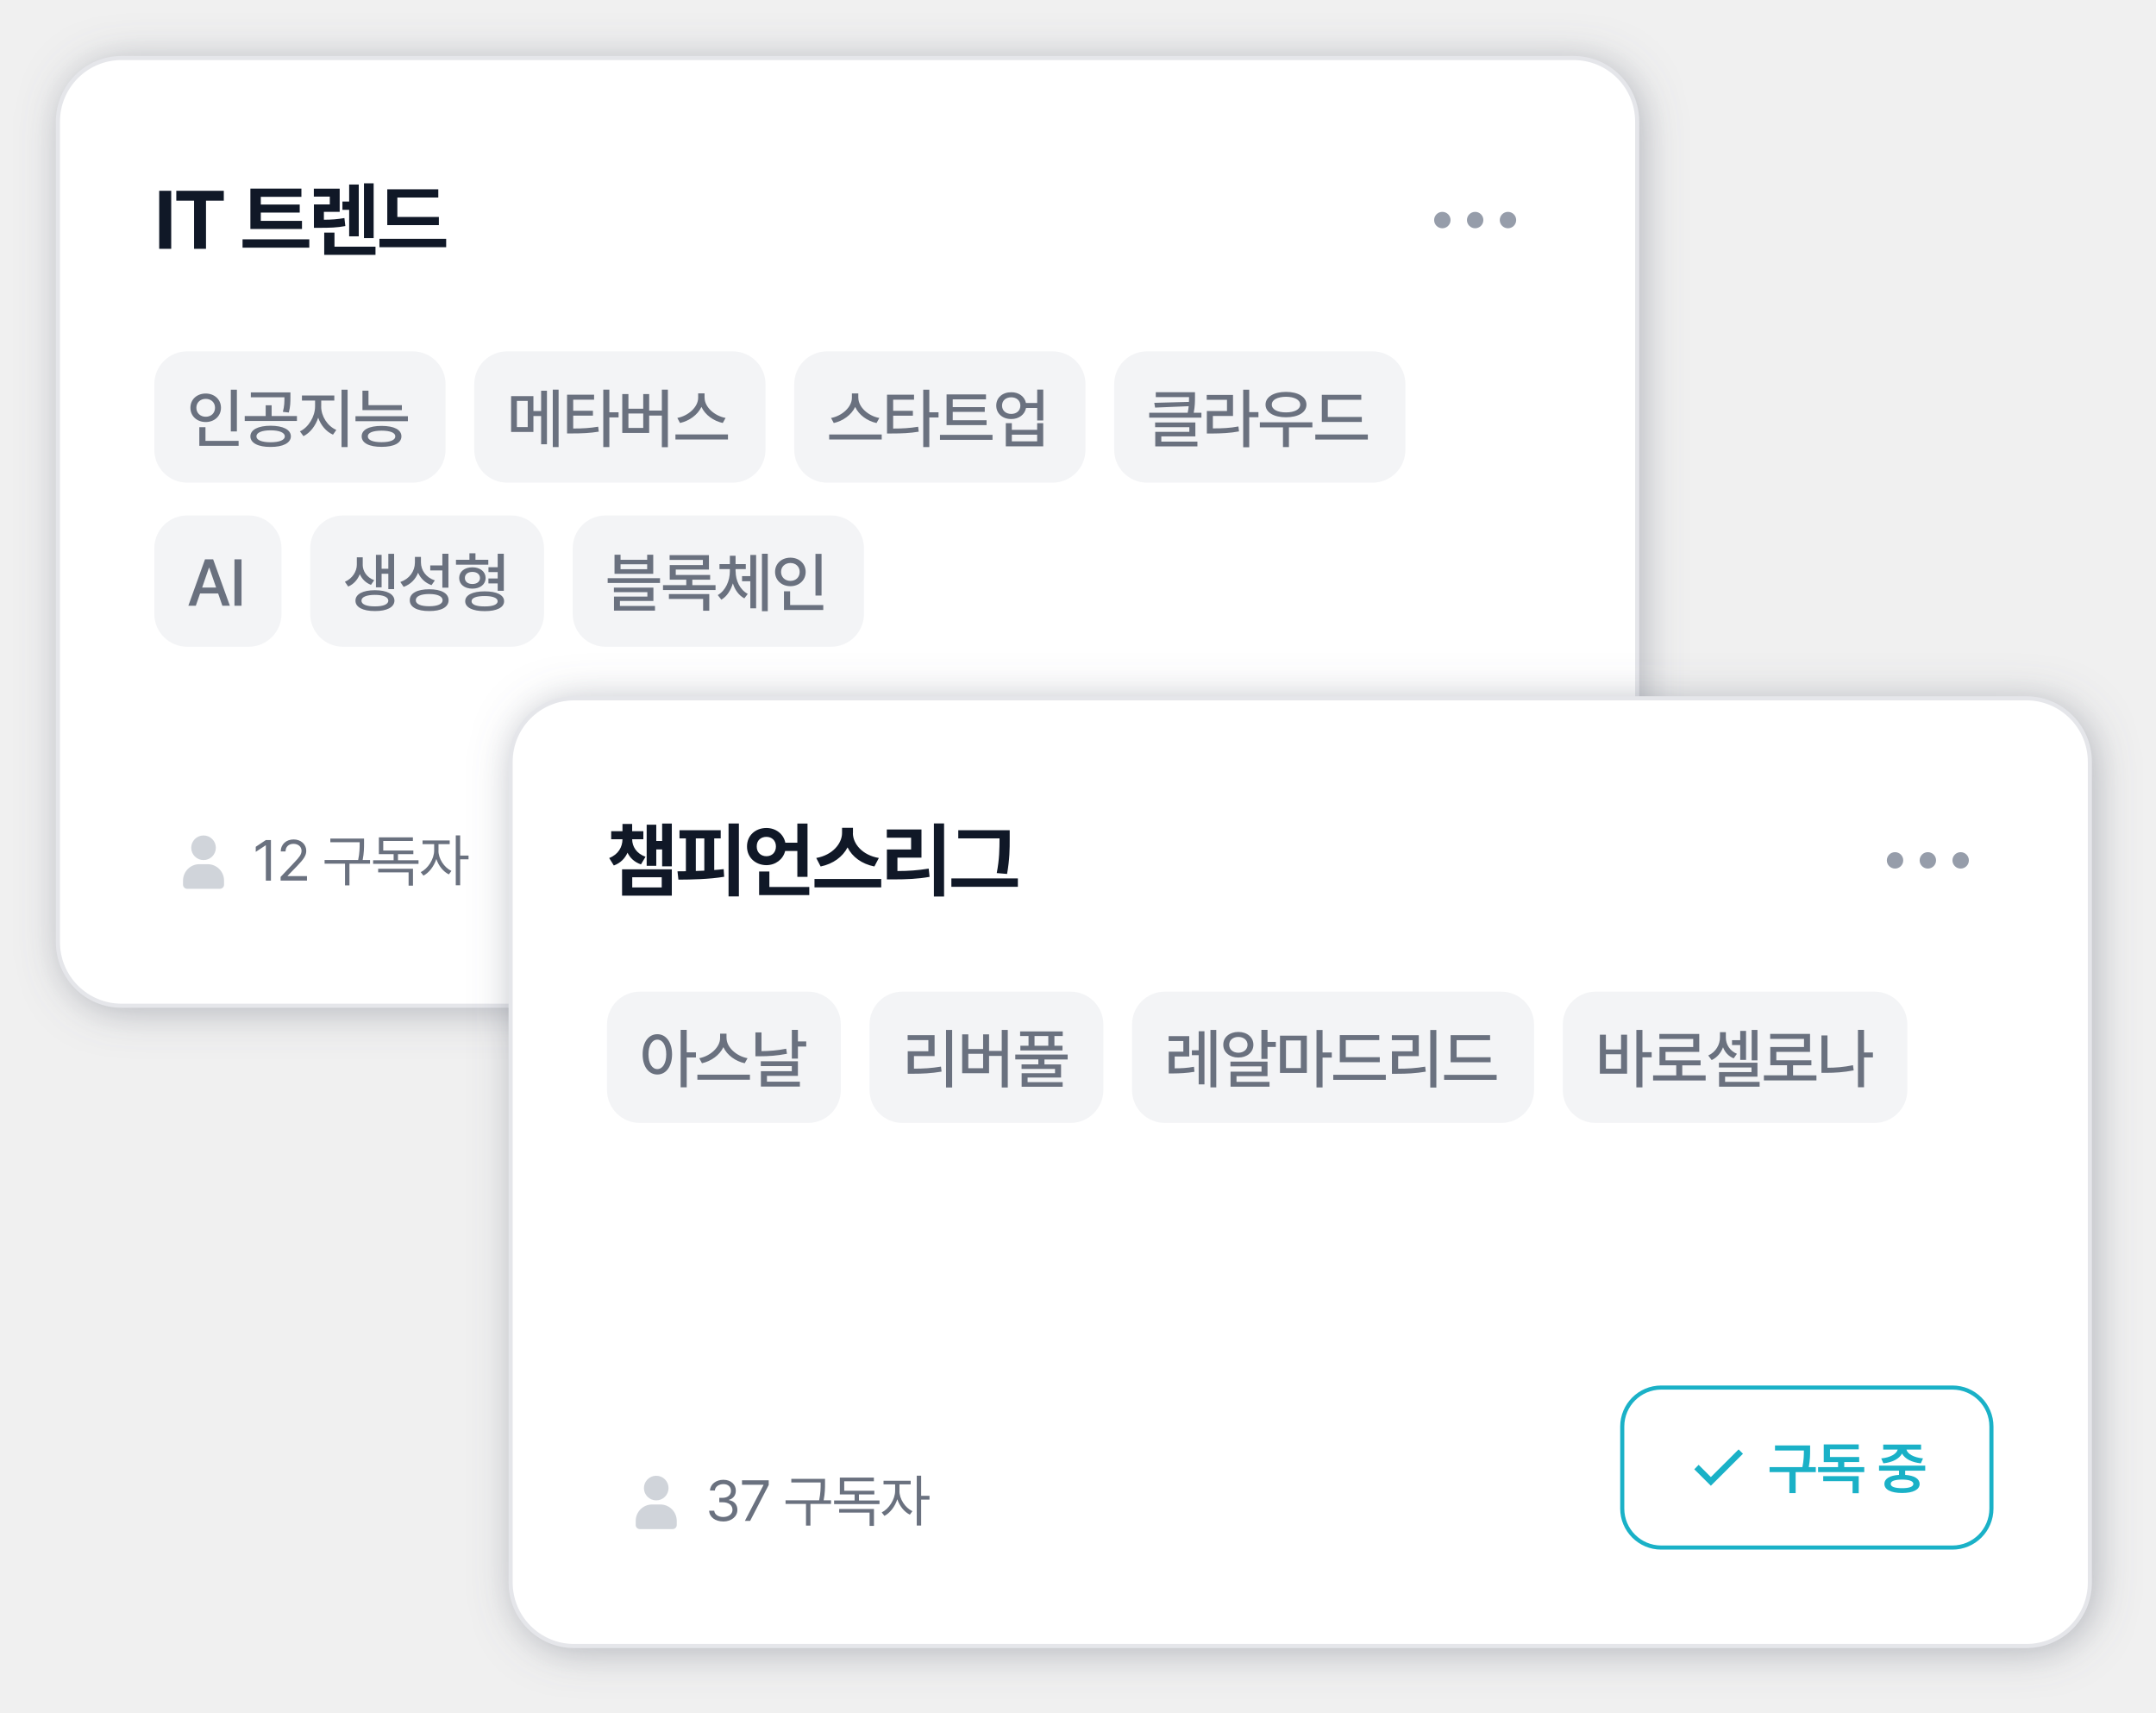
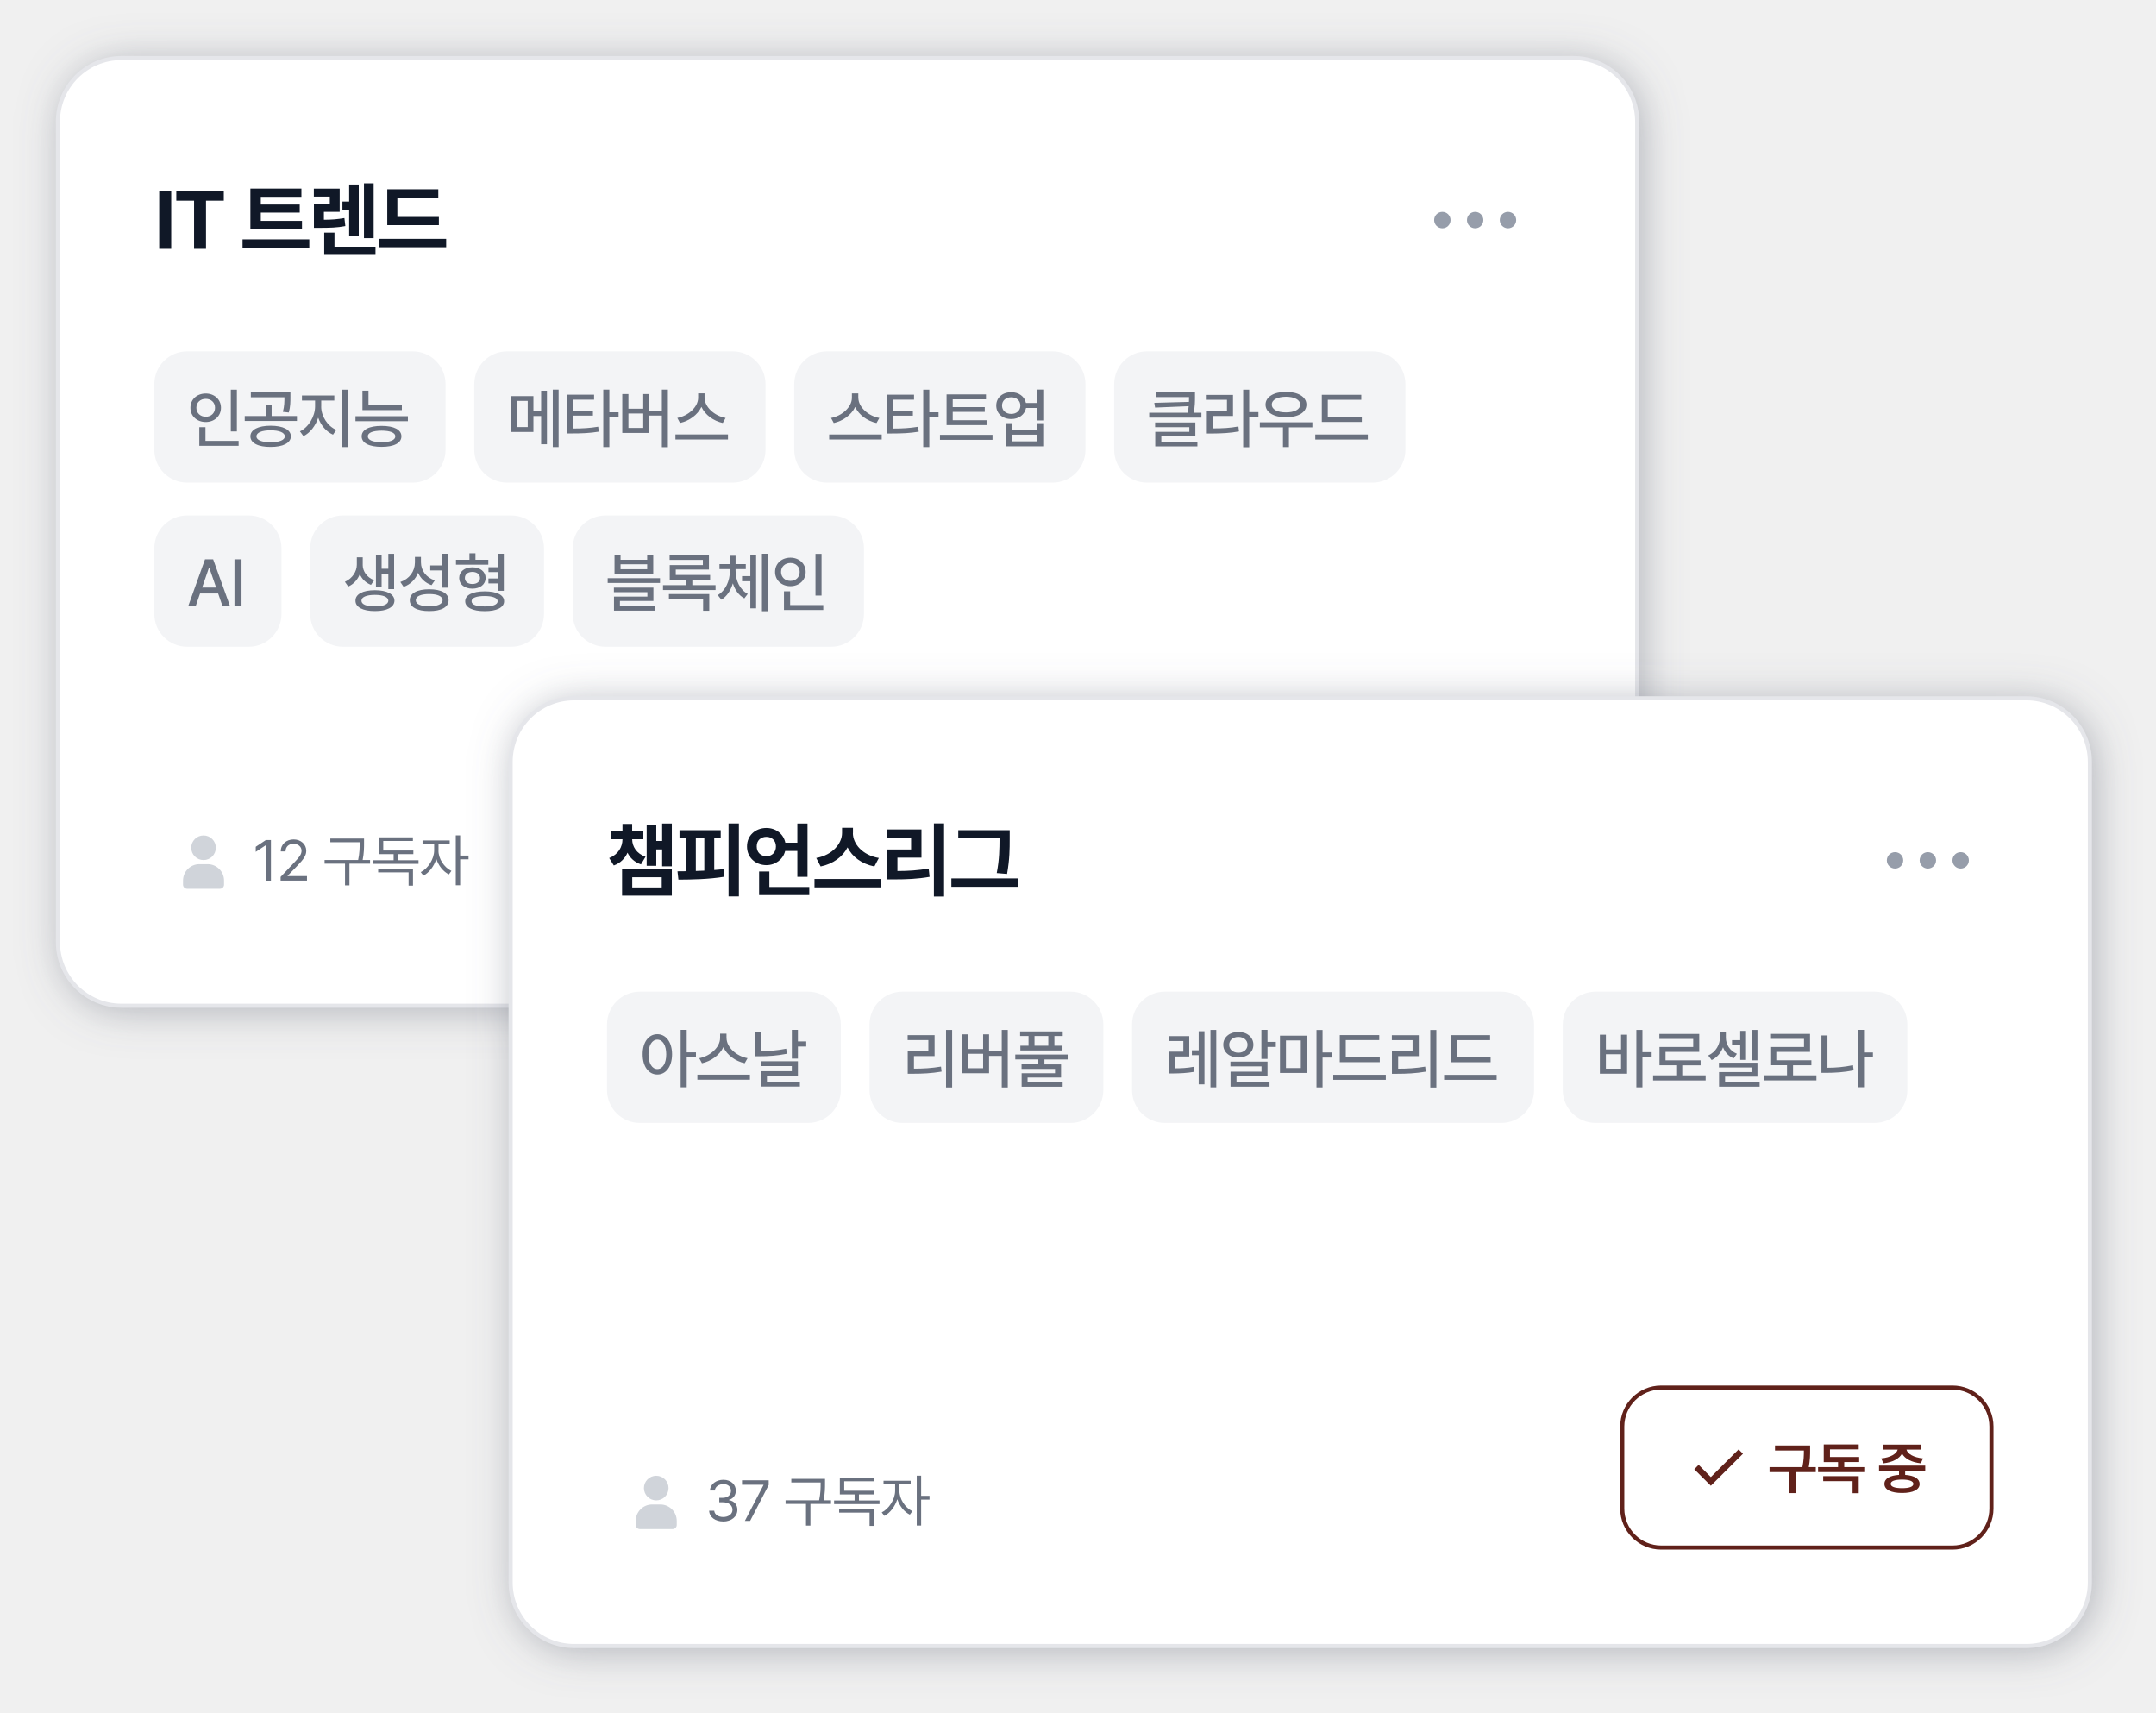
<svg xmlns="http://www.w3.org/2000/svg" id="_레이어_1" data-name="레이어 1" width="525.6" height="417.36" viewBox="0 0 525.6 417.36">
  <defs>
    <style>
      .cls-1 {
        fill: #d0d4da;
      }

      .cls-2 {
        fill: #101827;
      }

      .cls-3, .cls-4, .cls-5 {
        fill: #fff;
      }

      .cls-6 {
        fill: #f3f4f6;
      }

      .cls-7 {
        fill: #6a717f;
      }

      .cls-8 {
        fill: #6e7683;
      }

      .cls-4 {
        filter: url(#drop-shadow-2);
      }

      .cls-5 {
        filter: url(#drop-shadow-1);
      }

      .cls-9 {
        fill: #969daa;
      }

      .cls-10 {
-         fill: #1ab1c7;
+         fill: #60211a;
      }

      .cls-11 {
        stroke: #e5e6ea;
      }

      .cls-11, .cls-12, .cls-13 {
        fill: none;
      }

      .cls-12 {
-         stroke: #1ab1c7;
+         stroke: #60211a;
      }

      .cls-13 {
        stroke: #969daa;
      }
    </style>
    <filter id="drop-shadow-1" filterUnits="userSpaceOnUse">
      <feOffset dx="1" dy="1" />
      <feGaussianBlur result="blur" stdDeviation="5" />
      <feFlood flood-color="#6a717e" flood-opacity=".5" />
      <feComposite in2="blur" operator="in" />
      <feComposite in="SourceGraphic" />
    </filter>
    <filter id="drop-shadow-2" filterUnits="userSpaceOnUse">
      <feOffset dx="1" dy="1" />
      <feGaussianBlur result="blur-2" stdDeviation="5" />
      <feFlood flood-color="#6a717e" flood-opacity=".5" />
      <feComposite in2="blur-2" operator="in" />
      <feComposite in="SourceGraphic" />
    </filter>
  </defs>
  <rect class="cls-5" x="14.12" y="14.14" width="385" height="231" rx="15.5" ry="15.5" />
  <rect class="cls-11" x="14.12" y="14.14" width="385" height="231" rx="15.5" ry="15.5" />
  <path class="cls-2" d="M41.74,46.5v14.14h-2.93v-14.14h2.93Zm1.24,2.42v-2.42h11.58v2.42h-4.34v11.72h-2.91v-11.72h-4.34Zm30.64,4.92v1.97h-12.58v-9.84h12.44v2.01h-9.9v1.88h9.49v1.95h-9.49v2.03h10.04Zm1.78,4.49v2.03h-16.27v-2.03h16.27Zm7.41-12.34v5.64h-3.85v1.93c1.91,0,3.33-.12,5-.41l.23,1.95c-2.03,.39-3.79,.43-6.43,.43h-1.23v-5.7h3.87v-1.91h-3.89v-1.93h6.29Zm8.28-1.31v13.36h-2.36v-13.36h2.36Zm-3.63,.29v12.64h-2.34v-6.46h-1.64v-2.03h1.64v-4.14h2.34Zm4.08,15.16v1.99h-12.5v-5.43h2.5v3.44h10Zm15.45-7.25v1.99h-12.58v-8.73h12.44v2.01h-9.98v4.73h10.12Zm1.78,5.33v2.05h-16.27v-2.05h16.27Z" />
  <circle class="cls-9" cx="367.62" cy="53.64" r="2" />
  <circle class="cls-9" cx="359.62" cy="53.64" r="2" />
  <circle class="cls-9" cx="351.62" cy="53.64" r="2" />
  <path class="cls-6" d="M37.62,93.64c0-4.42,3.58-8,8-8h55c4.42,0,8,3.58,8,8v16c0,4.42-3.58,8-8,8H45.62c-4.42,0-8-3.58-8-8v-16Z" />
  <path class="cls-7" d="M57.75,94.99v10.17h-1.48v-10.17h1.48Zm.42,12.48v1.2h-9.58v-4.55h1.5v3.34h8.08Zm-8.02-11.55c2.11,0,3.72,1.44,3.72,3.47s-1.61,3.48-3.72,3.48-3.73-1.42-3.73-3.48,1.62-3.47,3.73-3.47Zm0,1.3c-1.31,0-2.28,.89-2.28,2.17s.97,2.19,2.28,2.19,2.27-.88,2.27-2.19-.98-2.17-2.27-2.17Zm15.81,6.55c3.03,0,4.94,.95,4.95,2.59-.02,1.62-1.92,2.59-4.95,2.58-3,.02-4.92-.95-4.92-2.58s1.92-2.59,4.92-2.59Zm0,1.12c-2.12,0-3.45,.55-3.44,1.47-.02,.91,1.31,1.44,3.44,1.44s3.47-.53,3.48-1.44c-.02-.92-1.34-1.47-3.48-1.47Zm4.84-9.23v1.17c0,1.12,0,2.28-.39,3.72l-1.45-.16c.38-1.43,.38-2.46,.38-3.55h-8.19v-1.19h9.66Zm1.59,5.75v1.2h-12.73v-1.2h5.11v-2.62h1.45v2.62h6.17Zm5.91-2.31c0,2.34,1.53,4.77,3.69,5.69l-.81,1.16c-1.65-.73-2.96-2.27-3.61-4.14-.65,2-1.97,3.7-3.59,4.5l-.86-1.17c2.11-.98,3.67-3.62,3.69-6.03v-1.48h-3.2v-1.23h7.89v1.23h-3.19v1.48Zm6.44-4.12v14h-1.48v-14h1.48Zm13.23,3.78v1.2h-9.61v-4.73h1.47v3.53h8.14Zm1.47,2.69v1.22h-12.78v-1.22h12.78Zm-6.41,2.36c3.02,0,4.83,.92,4.83,2.55s-1.81,2.56-4.83,2.56-4.86-.92-4.86-2.56,1.83-2.55,4.86-2.55Zm0,1.16c-2.14,.02-3.36,.48-3.36,1.39s1.22,1.42,3.36,1.42,3.34-.53,3.34-1.42-1.23-1.38-3.34-1.39Z" />
  <path class="cls-6" d="M115.62,93.64c0-4.42,3.58-8,8-8h55c4.42,0,8,3.58,8,8v16c0,4.42-3.58,8-8,8h-55c-4.42,0-8-3.58-8-8v-16Z" />
  <path class="cls-7" d="M130.04,96.55v3.64h1.88v-4.95h1.42v13.05h-1.42v-6.88h-1.88v3.88h-5.44v-8.73h5.44Zm-4.03,1.17v6.38h2.64v-6.38h-2.64Zm10.17-2.75v14h-1.42v-14h1.42Zm8.65,1.23v1.22h-5.09v2.7h4.81v1.19h-4.81v3.14c2.34,0,4.06-.11,6.09-.44l.14,1.2c-2.16,.36-4.03,.44-6.61,.44h-1.12v-9.45h6.59Zm3.72-1.23v5.52h2.25v1.25h-2.25v7.23h-1.48v-14h1.48Zm14.27,0v14.03h-1.47v-7.7h-3.09v4.23h-6.56v-9.48h1.5v3.58h3.61v-3.58h1.45v4.03h3.09v-5.11h1.47Zm-9.62,9.34h3.61v-3.52h-3.61v3.52Zm18.57-7.36c0,2.28,2.44,4.44,5.12,4.92l-.69,1.23c-2.23-.48-4.3-1.95-5.2-3.92-.92,1.95-2.98,3.42-5.22,3.92l-.66-1.23c2.66-.5,5.08-2.64,5.08-4.92v-1.06h1.56v1.06Zm5.7,8.94v1.23h-12.81v-1.23h12.81Z" />
  <path class="cls-6" d="M193.62,93.64c0-4.42,3.58-8,8-8h55c4.42,0,8,3.58,8,8v16c0,4.42-3.58,8-8,8h-55c-4.42,0-8-3.58-8-8v-16Z" />
  <path class="cls-7" d="M209.25,96.96c0,2.28,2.44,4.44,5.12,4.92l-.69,1.23c-2.23-.48-4.3-1.95-5.2-3.92-.92,1.95-2.98,3.42-5.22,3.92l-.66-1.23c2.66-.5,5.08-2.64,5.08-4.92v-1.06h1.56v1.06Zm5.7,8.94v1.23h-12.81v-1.23h12.81Zm7.88-9.69v1.22h-5.09v2.7h4.81v1.19h-4.81v3.14c2.34,0,4.06-.11,6.09-.44l.14,1.2c-2.16,.36-4.03,.44-6.61,.44h-1.12v-9.45h6.59Zm3.72-1.23v5.52h2.25v1.25h-2.25v7.23h-1.48v-14h1.48Zm13.96,7.45v1.19h-9.75v-7.48h9.61v1.2h-8.11v1.89h7.81v1.17h-7.81v2.03h8.25Zm1.45,3.56v1.22h-12.81v-1.22h12.81Zm4.57-10.38c1.84-.02,3.27,1.05,3.58,2.62h2.74v-3.27h1.48v7.52h-1.48v-3.03h-2.72c-.31,1.61-1.74,2.69-3.59,2.69-2.14,0-3.67-1.34-3.67-3.28s1.53-3.27,3.67-3.25Zm0,1.23c-1.33,0-2.25,.81-2.25,2.02s.92,2.03,2.25,2.03,2.22-.83,2.22-2.03-.92-2.02-2.22-2.02Zm.14,6.31v1.62h6.17v-1.62h1.48v5.64h-9.12v-5.64h1.47Zm0,4.42h6.17v-1.62h-6.17v1.62Z" />
  <path class="cls-6" d="M271.62,93.64c0-4.42,3.58-8,8-8h55c4.42,0,8,3.58,8,8v16c0,4.42-3.58,8-8,8h-55c-4.42,0-8-3.58-8-8v-16Z" />
  <path class="cls-7" d="M291.32,95.6v1.11c0,1.09,0,2.31-.31,3.89h1.88v1.2h-12.73v-1.2h9.38c.12-.58,.2-1.1,.25-1.59l-8.2,.34-.19-1.16,8.45-.23c.02-.41,.02-.8,.02-1.17h-8.11v-1.19h9.58Zm.09,7.38v3.39h-8.3v1.27h8.8v1.17h-10.28v-3.55h8.31v-1.14h-8.34v-1.14h9.81Zm13.13-8v5.47h2.25v1.25h-2.25v7.31h-1.47v-14.03h1.47Zm-3.95,1.27v5.14h-4.91v3.03c2.41,0,4.19-.09,6.23-.47l.14,1.2c-2.19,.41-4.08,.5-6.7,.52h-1.14v-5.48h4.91v-2.73h-4.94v-1.2h6.41Zm19.35,6.69v1.23h-5.72v4.81h-1.45v-4.81h-5.64v-1.23h12.81Zm-6.44-7.42c2.95,0,4.99,1.2,4.99,3.11s-2.03,3.08-4.99,3.08-4.98-1.19-4.98-3.08,2.02-3.11,4.98-3.11Zm0,1.19c-2.08,.02-3.47,.73-3.45,1.92-.01,1.17,1.38,1.89,3.45,1.89s3.47-.72,3.47-1.89-1.39-1.91-3.47-1.92Zm18.49,4.92v1.22h-9.75v-6.61h9.62v1.22h-8.16v4.17h8.28Zm1.47,4.28v1.23h-12.81v-1.23h12.81Z" />
  <path class="cls-6" d="M37.62,133.64c0-4.42,3.58-8,8-8h15c4.42,0,8,3.58,8,8v16c0,4.42-3.58,8-8,8h-15c-4.42,0-8-3.58-8-8v-16Z" />
  <path class="cls-7" d="M47.75,147.64h-1.83l4.06-11.31h1.98l4.08,11.31h-1.83l-1.03-2.98h-4.41l-1.03,2.98Zm1.53-4.42h3.41l-1.67-4.83h-.08l-1.66,4.83Zm9.6-6.89v11.31h-1.72v-11.31h1.72Z" />
  <path class="cls-6" d="M75.62,133.64c0-4.42,3.58-8,8-8h41c4.42,0,8,3.58,8,8v16c0,4.42-3.58,8-8,8h-41c-4.42,0-8-3.58-8-8v-16Z" />
  <path class="cls-7" d="M88.42,137.66c0,1.53,.98,3.08,2.8,3.76l-.78,1.14c-1.3-.5-2.22-1.45-2.72-2.61-.52,1.31-1.48,2.44-2.83,3.02l-.81-1.16c1.89-.83,2.91-2.59,2.91-4.16v-1.81h1.44v1.81Zm7.66-2.67v8.61h-1.41v-3.75h-1.64v3.31h-1.38v-7.92h1.38v3.39h1.64v-3.64h1.41Zm-4.69,8.87c2.92,0,4.75,.95,4.77,2.55-.02,1.59-1.84,2.55-4.77,2.53-2.92,.01-4.75-.94-4.73-2.53-.02-1.59,1.81-2.55,4.73-2.55Zm0,1.14c-2.03,0-3.28,.52-3.27,1.41-.02,.89,1.23,1.41,3.27,1.39,2.03,.02,3.27-.5,3.28-1.39-.02-.89-1.25-1.41-3.28-1.41Zm11.23-7.94c0,1.97,1.27,3.72,3.39,4.41l-.81,1.16c-1.54-.55-2.67-1.63-3.28-3.03-.61,1.6-1.83,2.84-3.52,3.45l-.8-1.19c2.23-.77,3.53-2.62,3.55-4.73v-1.38h1.47v1.31Zm6.7-2.09v8.27h-1.48v-4.2h-2.95v-1.22h2.95v-2.84h1.48Zm-4.69,8.66c2.94,0,4.73,.97,4.73,2.67s-1.8,2.66-4.73,2.64c-2.94,.01-4.75-.95-4.73-2.64-.02-1.7,1.8-2.67,4.73-2.67Zm0,1.16c-2.05,0-3.27,.55-3.27,1.51s1.22,1.47,3.27,1.47,3.27-.53,3.27-1.47-1.22-1.51-3.27-1.51Zm14.41-8.34v1.19h-7.88v-1.19h3.28v-1.59h1.47v1.59h3.12Zm-3.88,1.83c1.89,0,3.22,1.05,3.23,2.61-.02,1.56-1.34,2.59-3.23,2.59s-3.22-1.03-3.22-2.59,1.31-2.61,3.22-2.61Zm0,1.12c-1.11,0-1.83,.58-1.83,1.48s.72,1.47,1.83,1.47,1.84-.56,1.86-1.47c-.02-.91-.77-1.48-1.86-1.48Zm7.66-4.42v9.02h-1.49v-1.8h-2.26v-1.2h2.26v-1.55h-2.25v-1.2h2.25v-3.27h1.49Zm-4.66,9.16c2.94,0,4.73,.88,4.73,2.41s-1.8,2.42-4.73,2.41c-2.95,.01-4.75-.89-4.75-2.41s1.8-2.41,4.75-2.41Zm0,1.14c-2.02,0-3.2,.44-3.2,1.27s1.19,1.28,3.2,1.26c1.97,.02,3.16-.45,3.16-1.26s-1.19-1.27-3.16-1.27Z" />
  <path class="cls-6" d="M139.62,133.64c0-4.42,3.58-8,8-8h55c4.42,0,8,3.58,8,8v16c0,4.42-3.58,8-8,8h-55c-4.42,0-8-3.58-8-8v-16Z" />
  <path class="cls-7" d="M151.28,135.21v1.24h6.49v-1.24h1.48v4.66h-9.44v-4.66h1.47Zm0,3.53h6.49v-1.2h-6.49v1.2Zm9.62,2.19v1.17h-12.76v-1.17h12.76Zm-1.61,2.3v3.25h-8.16v1.22h8.55v1.14h-10v-3.42h8.14v-1.08h-8.16v-1.11h9.62Zm15.15-.61v1.2h-12.81v-1.2h5.67v-1.33h-4.03v-3.56h8.08v-1.25h-8.11v-1.17h9.59v3.52h-8.09v1.31h8.38v1.16h-4.34v1.33h5.67Zm-1.53,2.19v4.06h-1.5v-2.88h-8.34v-1.19h9.84Zm6.43-5.53c0,2.2,1.02,4.45,2.95,5.48l-.83,1.09c-1.35-.72-2.3-2.06-2.8-3.66-.51,1.71-1.45,3.18-2.8,3.98l-.88-1.12c1.94-1.12,2.94-3.52,2.95-5.78v-.56h-2.53v-1.22h2.53v-2.02h1.39v2.02h2.49v1.22h-2.49v.56Zm7.83-4.3v14h-1.42v-14h1.42Zm-2.84,.3v13h-1.41v-6.61h-2.02v-1.24h2.02v-5.16h1.41Zm15.95-.28v10.17h-1.48v-10.17h1.48Zm.42,12.48v1.2h-9.58v-4.55h1.5v3.34h8.08Zm-8.01-11.55c2.11,0,3.72,1.44,3.72,3.47s-1.61,3.48-3.72,3.48-3.74-1.42-3.74-3.48,1.62-3.47,3.74-3.47Zm0,1.3c-1.31,0-2.28,.89-2.28,2.17s.97,2.19,2.28,2.19,2.26-.88,2.26-2.19-.98-2.17-2.26-2.17Z" />
  <circle class="cls-1" cx="49.62" cy="206.64" r="3" />
  <path class="cls-1" d="M44.62,214.64c0-2.21,1.79-4,4-4h2c2.21,0,4,1.79,4,4v1c0,.55-.45,1-1,1h-8c-.55,0-1-.45-1-1v-1Z" />
  <path class="cls-7" d="M66.05,204.75v9.9h-1.24v-8.61h-.05l-2.41,1.6v-1.24l2.46-1.64h1.24Zm2.36,9.9v-.9s3.36-3.56,3.36-3.56c1.18-1.24,1.74-1.91,1.74-2.83,0-1.01-.86-1.68-1.97-1.68-1.18,0-1.93,.75-1.93,1.86h-1.16c-.01-1.75,1.34-2.93,3.13-2.93s3.08,1.2,3.08,2.75c0,1.11-.52,1.97-2.27,3.77l-2.27,2.34v.08h4.72v1.09h-6.43Zm20.34-10.25v1.07c0,1.16,0,2.41-.34,4.16h1.8v.89h-5.02v5.28h-1.08v-5.28h-4.98v-.89h8.18c.37-1.75,.37-3.03,.37-4.16v-.18h-7.15v-.89h8.22Zm13.28,5.28v.88h-11.07v-.88h5v-1.48h-3.6v-4.1h8.3v.89h-7.23v2.32h7.34v.89h-3.75v1.48h5Zm-1.35,2.07v4.12h-1.07v-3.24h-7.42v-.88h8.49Zm6.21-4.4c-.01,1.96,1.39,4.1,3.16,4.93l-.62,.85c-1.37-.66-2.52-2.11-3.06-3.76-.56,1.79-1.78,3.36-3.14,4.06l-.66-.85c1.75-.85,3.25-3.16,3.27-5.24v-1.59h-2.83v-.89h6.62v.89h-2.73v1.59Zm5.29-3.73v4.92h2.04v.92h-2.04v6.32h-1.07v-12.15h1.07Z" />
  <rect class="cls-3" x="296.12" y="182.14" width="79" height="39" rx="9.5" ry="9.5" />
  <rect class="cls-13" x="296.12" y="182.14" width="79" height="39" rx="9.5" ry="9.5" />
  <path class="cls-8" d="M321.92,196.25v1.11c0,1.15,0,2.42-.33,4.17h1.71v1.23h-4.91v5.11h-1.53v-5.11h-4.83v-1.23h8.01c.34-1.68,.36-2.94,.36-4.05h-7.04v-1.23h8.56Zm13.2,5.29v1.22h-11.26v-1.22h4.87v-1.23h-3.49v-4.31h8.53v1.2h-7.01v1.87h7.12v1.23h-3.64v1.23h4.88Zm-1.35,2.19v4.17h-1.5v-2.95h-7.16v-1.22h8.67Zm11.59-8.23v4.92h1.9v1.26h-1.9v6.18h-1.5v-12.36h1.5Zm-2.46,1.9v1.22h-7.29v-1.22h2.93v-1.72h1.52v1.72h2.84Zm-3.6,2.02c1.78,0,3.1,1.2,3.1,2.91s-1.33,2.9-3.1,2.9-3.13-1.19-3.12-2.9c-.01-1.71,1.31-2.91,3.12-2.91Zm0,1.24c-.97,0-1.67,.66-1.67,1.67s.7,1.66,1.67,1.64c.94,.01,1.64-.63,1.65-1.64-.01-1.01-.71-1.67-1.65-1.67Zm18.52-5.17v12.36h-1.53v-12.36h1.53Zm-3.69,1.31c0,3.68-1.42,6.81-5.76,8.86l-.79-1.22c3.23-1.54,4.74-3.63,5-6.44h-4.38v-1.2h5.92Z" />
  <rect class="cls-4" x="124.48" y="170.21" width="385" height="231" rx="15.5" ry="15.5" />
  <rect class="cls-11" x="124.48" y="170.21" width="385" height="231" rx="15.5" ry="15.5" />
  <path class="cls-2" d="M163.78,200.75v10.41h-2.36v-4.12h-1.43v4h-2.34v-10.02h2.34v3.96h1.43v-4.24h2.36Zm0,11.15v6.41h-12.13v-6.41h12.13Zm-9.65,1.93v2.48h7.19v-2.48h-7.19Zm2.71-11.23v1.97h-2.73c.02,1.77,1.04,3.47,3.26,4.26l-1.11,1.86c-1.59-.54-2.66-1.56-3.28-2.85-.63,1.41-1.72,2.53-3.34,3.12l-1.13-1.82c2.23-.87,3.23-2.69,3.24-4.57h-2.75v-1.97h2.75v-1.76h2.36v1.76h2.73Zm23.29-1.88v17.77h-2.52v-17.77h2.52Zm-4.43,1.64v1.99h-1.58v7.71c.78-.05,1.55-.13,2.3-.21l.12,1.86c-3.79,.62-7.89,.68-11.15,.7l-.23-2.03,2.05-.02v-8.01h-1.56v-1.99h10.06Zm-6.07,9.94l2.07-.08v-7.87h-2.07v7.95Zm27.23-11.56v12.99h-2.48v-6.31h-2.97c-.5,2.05-2.34,3.44-4.57,3.46-2.7-.02-4.75-1.91-4.73-4.55-.02-2.66,2.03-4.51,4.73-4.51,2.29,0,4.18,1.44,4.61,3.59h2.93v-4.67h2.48Zm.43,15.45v1.99h-12.23v-5.76h2.5v3.77h9.73Zm-10.45-12.21c-1.35,0-2.38,.86-2.36,2.34-.02,1.46,1.02,2.38,2.36,2.38s2.32-.92,2.32-2.38-1.02-2.34-2.32-2.34Zm21.08-.92c0,2.6,2.3,5.39,6.33,6.07l-1.09,2.07c-3.1-.62-5.4-2.35-6.54-4.65-1.18,2.28-3.49,4.02-6.56,4.65l-1.07-2.07c3.95-.7,6.27-3.5,6.29-6.07v-1.29h2.66v1.29Zm6.91,11.19v2.05h-16.27v-2.05h16.27Zm15.32-13.54v17.81h-2.48v-17.81h2.48Zm-5.51,1.48v6.86h-5.86v3.26c2.71,0,5.01-.17,7.62-.59l.22,2.01c-2.93,.51-5.57,.62-8.81,.62h-1.6v-7.29h5.9v-2.87h-5.92v-2.01h8.46Zm21.51,.16v2.13c0,2.44,0,4.86-.64,8.54l-2.52-.21c.66-3.42,.66-5.96,.68-8.32v-.14h-10.06v-1.99h12.54Zm1.99,11.76v2.05h-16.21v-2.05h16.21Z" />
  <circle class="cls-9" cx="477.98" cy="209.71" r="2" />
  <circle class="cls-9" cx="469.98" cy="209.71" r="2" />
  <circle class="cls-9" cx="461.98" cy="209.71" r="2" />
  <path class="cls-6" d="M147.98,249.71c0-4.42,3.58-8,8-8h41c4.42,0,8,3.58,8,8v16c0,4.42-3.58,8-8,8h-41c-4.42,0-8-3.58-8-8v-16Z" />
  <path class="cls-7" d="M160.25,252.08c2.09,0,3.58,1.91,3.59,4.91-.02,3.02-1.5,4.92-3.59,4.92s-3.59-1.91-3.58-4.92c-.02-3,1.48-4.91,3.58-4.91Zm0,1.33c-1.28,0-2.16,1.38-2.16,3.58s.88,3.59,2.16,3.59,2.17-1.38,2.17-3.59-.88-3.58-2.17-3.58Zm7.16-2.38v5.48h2.25v1.25h-2.25v7.27h-1.48v-14h1.48Zm9.71,1.98c0,2.28,2.44,4.44,5.12,4.92l-.69,1.23c-2.23-.48-4.3-1.95-5.2-3.92-.92,1.95-2.98,3.42-5.22,3.92l-.66-1.23c2.66-.5,5.08-2.64,5.08-4.92v-1.06h1.56v1.06Zm5.7,8.94v1.23h-12.81v-1.23h12.81Zm11.7-10.92v2.81h2.03v1.25h-2.03v2.95h-1.48v-7.02h1.48Zm-8.88,.62v4.56c1.88-.02,3.87-.16,6.02-.59l.19,1.23c-2.36,.47-4.48,.61-6.55,.61h-1.14v-5.81h1.48Zm8.88,7.03v3.56h-7.55v1.41h8.03v1.2h-9.5v-3.75h7.53v-1.25h-7.56v-1.17h9.05Z" />
  <path class="cls-6" d="M211.98,249.71c0-4.42,3.58-8,8-8h41c4.42,0,8,3.58,8,8v16c0,4.42-3.58,8-8,8h-41c-4.42,0-8-3.58-8-8v-16Z" />
  <path class="cls-7" d="M232.12,251.04v14.03h-1.49v-14.03h1.49Zm-4.28,1.27v5.11h-5.03v3.06c2.27,0,4.25-.11,6.59-.5l.14,1.22c-2.48,.42-4.59,.52-7.06,.52h-1.19v-5.48h5.03v-2.72h-5.05v-1.2h6.56Zm17.84-1.27v14.03h-1.47v-7.7h-3.09v4.23h-6.56v-9.48h1.5v3.58h3.61v-3.58h1.45v4.03h3.09v-5.11h1.47Zm-9.62,9.34h3.61v-3.52h-3.61v3.52Zm23.02-8.98v1.12h-2.03v2.38h1.97v1.14h-10.27v-1.14h1.99v-2.38h-2.05v-1.12h10.39Zm1.2,5.66v1.19h-5.66v1.2h4.05v3.2h-8.16v1.12h8.55v1.12h-10v-3.3h8.14v-1.05h-8.16v-1.11h4.09v-1.2h-5.62v-1.19h12.77Zm-8.08-2.16h3.36v-2.38h-3.36v2.38Z" />
  <path class="cls-6" d="M275.98,249.71c0-4.42,3.58-8,8-8h82c4.42,0,8,3.58,8,8v16c0,4.42-3.58,8-8,8h-82c-4.42,0-8-3.58-8-8v-16Z" />
  <path class="cls-7" d="M289.92,252.54v4.98h-3.55v2.88c1.52,0,2.98-.06,4.7-.38l.12,1.22c-1.94,.34-3.53,.39-5.3,.41h-.97v-5.31h3.56v-2.59h-3.58v-1.2h5Zm6.59-1.5v14h-1.42v-14h1.42Zm-2.88,.31v12.97h-1.41v-7.12h-1.66v-1.2h1.66v-4.64h1.41Zm15.37-.31v2.92h2.03v1.23h-2.03v2.92h-1.49v-7.08h1.49Zm0,7.72v3.55h-7.56v1.38h8.05v1.19h-9.5v-3.67h7.55v-1.28h-7.58v-1.16h9.05Zm-7.11-7.23c2.12,0,3.67,1.28,3.67,3.12s-1.55,3.12-3.67,3.12-3.69-1.28-3.67-3.12c-.02-1.84,1.55-3.12,3.67-3.12Zm0,1.22c-1.3,0-2.23,.77-2.23,1.91s.94,1.94,2.23,1.94,2.24-.8,2.24-1.94-.95-1.91-2.24-1.91Zm16.7-.31v9.09h-6.55v-9.09h6.55Zm-5.09,1.17v6.72h3.62v-6.72h-3.62Zm8.92-2.56v5.48h2.25v1.25h-2.25v7.27h-1.48v-14h1.48Zm13.95,6.64v1.22h-9.75v-6.61h9.62v1.22h-8.16v4.17h8.28Zm1.47,4.28v1.23h-12.81v-1.23h12.81Zm12.32-10.92v14.03h-1.48v-14.03h1.48Zm-4.28,1.27v5.11h-5.03v3.06c2.27,0,4.25-.11,6.59-.5l.14,1.22c-2.48,.42-4.59,.52-7.06,.52h-1.19v-5.48h5.03v-2.72h-5.05v-1.2h6.56Zm17.51,5.38v1.22h-9.75v-6.61h9.62v1.22h-8.16v4.17h8.28Zm1.47,4.28v1.23h-12.81v-1.23h12.81Z" />
  <path class="cls-6" d="M380.98,249.71c0-4.42,3.58-8,8-8h68c4.42,0,8,3.58,8,8v16c0,4.42-3.58,8-8,8h-68c-4.42,0-8-3.58-8-8v-16Z" />
  <path class="cls-7" d="M400.4,251.04v5.42h2.25v1.25h-2.25v7.33h-1.48v-14h1.48Zm-8.91,1.17v3.59h3.7v-3.59h1.47v9.5h-6.64v-9.5h1.47Zm0,8.28h3.7v-3.52h-3.7v3.52Zm24.32,1.62v1.25h-12.81v-1.25h5.64v-2.45h-4.08v-4.45h8.22v-1.97h-8.25v-1.22h9.72v4.38h-8.22v2.05h8.55v1.22h-4.47v2.45h5.7Zm4.93-9.16c0,1.59,.94,3.19,2.7,3.91l-.8,1.11c-1.28-.52-2.13-1.51-2.59-2.7-.51,1.34-1.44,2.5-2.77,3.12l-.84-1.12c1.88-.84,2.86-2.69,2.86-4.38v-1.3h1.44v1.36Zm7.7-1.91v7.41h-1.41v-7.41h1.41Zm-2.78,.23v7.08h-1.42v-3.62h-2v-1.2h2v-2.25h1.42Zm2.78,7.75v3.42h-7.89v1.25h8.42v1.19h-9.89v-3.56h7.91v-1.12h-7.94v-1.17h9.39Zm14.38,3.08v1.25h-12.81v-1.25h5.64v-2.45h-4.08v-4.45h8.22v-1.97h-8.25v-1.22h9.72v4.38h-8.22v2.05h8.55v1.22h-4.47v2.45h5.7Zm13.77-5.58v1.22h-2.17v7.27h-1.48v-13.98h1.48v5.5h2.17Zm-11.08-4.14v7.88c1.95,0,3.99-.16,6.22-.62l.17,1.25c-2.39,.48-4.61,.61-6.7,.61h-1.16v-9.11h1.47Z" />
  <circle class="cls-1" cx="159.98" cy="362.71" r="3" />
  <path class="cls-1" d="M154.98,370.71c0-2.21,1.79-4,4-4h2c2.21,0,4,1.79,4,4v1c0,.55-.45,1-1,1h-8c-.55,0-1-.45-1-1v-1Z" />
  <path class="cls-7" d="M176.33,370.85c-1.97,0-3.38-1.05-3.45-2.62h1.24c.07,.94,1.01,1.53,2.19,1.53,1.3,0,2.26-.71,2.26-1.74,0-1.08-.86-1.85-2.41-1.85h-.81v-1.08h.81c1.2,0,2.04-.67,2.04-1.69s-.72-1.65-1.85-1.65c-1.05,0-2.02,.59-2.08,1.56h-1.19c.07-1.57,1.52-2.62,3.28-2.62,1.89,0,3.04,1.23,3.02,2.65,.01,1.12-.64,1.96-1.68,2.24v.07c1.29,.21,2.08,1.12,2.06,2.38,.01,1.63-1.48,2.83-3.45,2.83Zm5.26-.14l4.54-8.74v-.07h-5.24v-1.09h6.51v1.15l-4.53,8.75h-1.29Zm19.54-10.25v1.07c0,1.16,0,2.41-.34,4.16h1.8v.89h-5.02v5.28h-1.08v-5.28h-4.98v-.89h8.18c.37-1.75,.37-3.03,.37-4.16v-.18h-7.15v-.89h8.22Zm13.28,5.28v.88h-11.07v-.88h5v-1.48h-3.6v-4.1h8.3v.89h-7.23v2.32h7.34v.89h-3.75v1.48h5Zm-1.35,2.07v4.12h-1.07v-3.24h-7.42v-.88h8.49Zm6.21-4.4c-.01,1.96,1.39,4.1,3.16,4.93l-.62,.85c-1.37-.66-2.52-2.11-3.06-3.76-.56,1.79-1.78,3.36-3.14,4.06l-.66-.85c1.75-.85,3.25-3.16,3.27-5.24v-1.59h-2.83v-.89h6.62v.89h-2.73v1.59Zm5.29-3.73v4.92h2.04v.92h-2.04v6.32h-1.07v-12.15h1.07Z" />
  <rect class="cls-3" x="395.48" y="338.21" width="90" height="39" rx="9.5" ry="9.5" />
  <rect class="cls-12" x="395.48" y="338.21" width="90" height="39" rx="9.5" ry="9.5" />
  <path class="cls-10" d="M417.08,362.15l-4.04-4.02,1.06-1.08,2.98,2.98,6.77-6.75,1.06,1.06-7.83,7.81Z" />
  <path class="cls-10" d="M441.28,352.32v1.11c0,1.15,0,2.42-.33,4.17h1.71v1.23h-4.91v5.11h-1.53v-5.11h-4.83v-1.23h8.01c.34-1.68,.36-2.94,.36-4.05h-7.04v-1.23h8.56Zm13.2,5.29v1.22h-11.26v-1.22h4.87v-1.23h-3.49v-4.31h8.53v1.2h-7.01v1.87h7.12v1.23h-3.64v1.23h4.88Zm-1.35,2.19v4.17h-1.5v-2.95h-7.16v-1.22h8.67Zm16.21-2.56v1.23h-4.89v1.03c2.21,.15,3.51,.92,3.53,2.2-.01,1.42-1.61,2.21-4.28,2.21s-4.31-.79-4.31-2.21c0-1.29,1.31-2.06,3.56-2.2v-1.03h-4.87v-1.23h11.26Zm-5.65,3.4c-1.8,.01-2.78,.37-2.76,1.05-.01,.68,.96,1.05,2.76,1.05s2.75-.37,2.76-1.05c-.01-.68-1-1.04-2.76-1.05Zm4.64-8.53v1.22h-3.56c.24,1.02,1.72,1.93,4.03,2.15l-.53,1.2c-2.24-.23-3.91-1.12-4.58-2.38-.67,1.25-2.31,2.15-4.55,2.38l-.52-1.2c2.27-.21,3.75-1.14,4.01-2.15h-3.53v-1.22h9.23Z" />
</svg>
